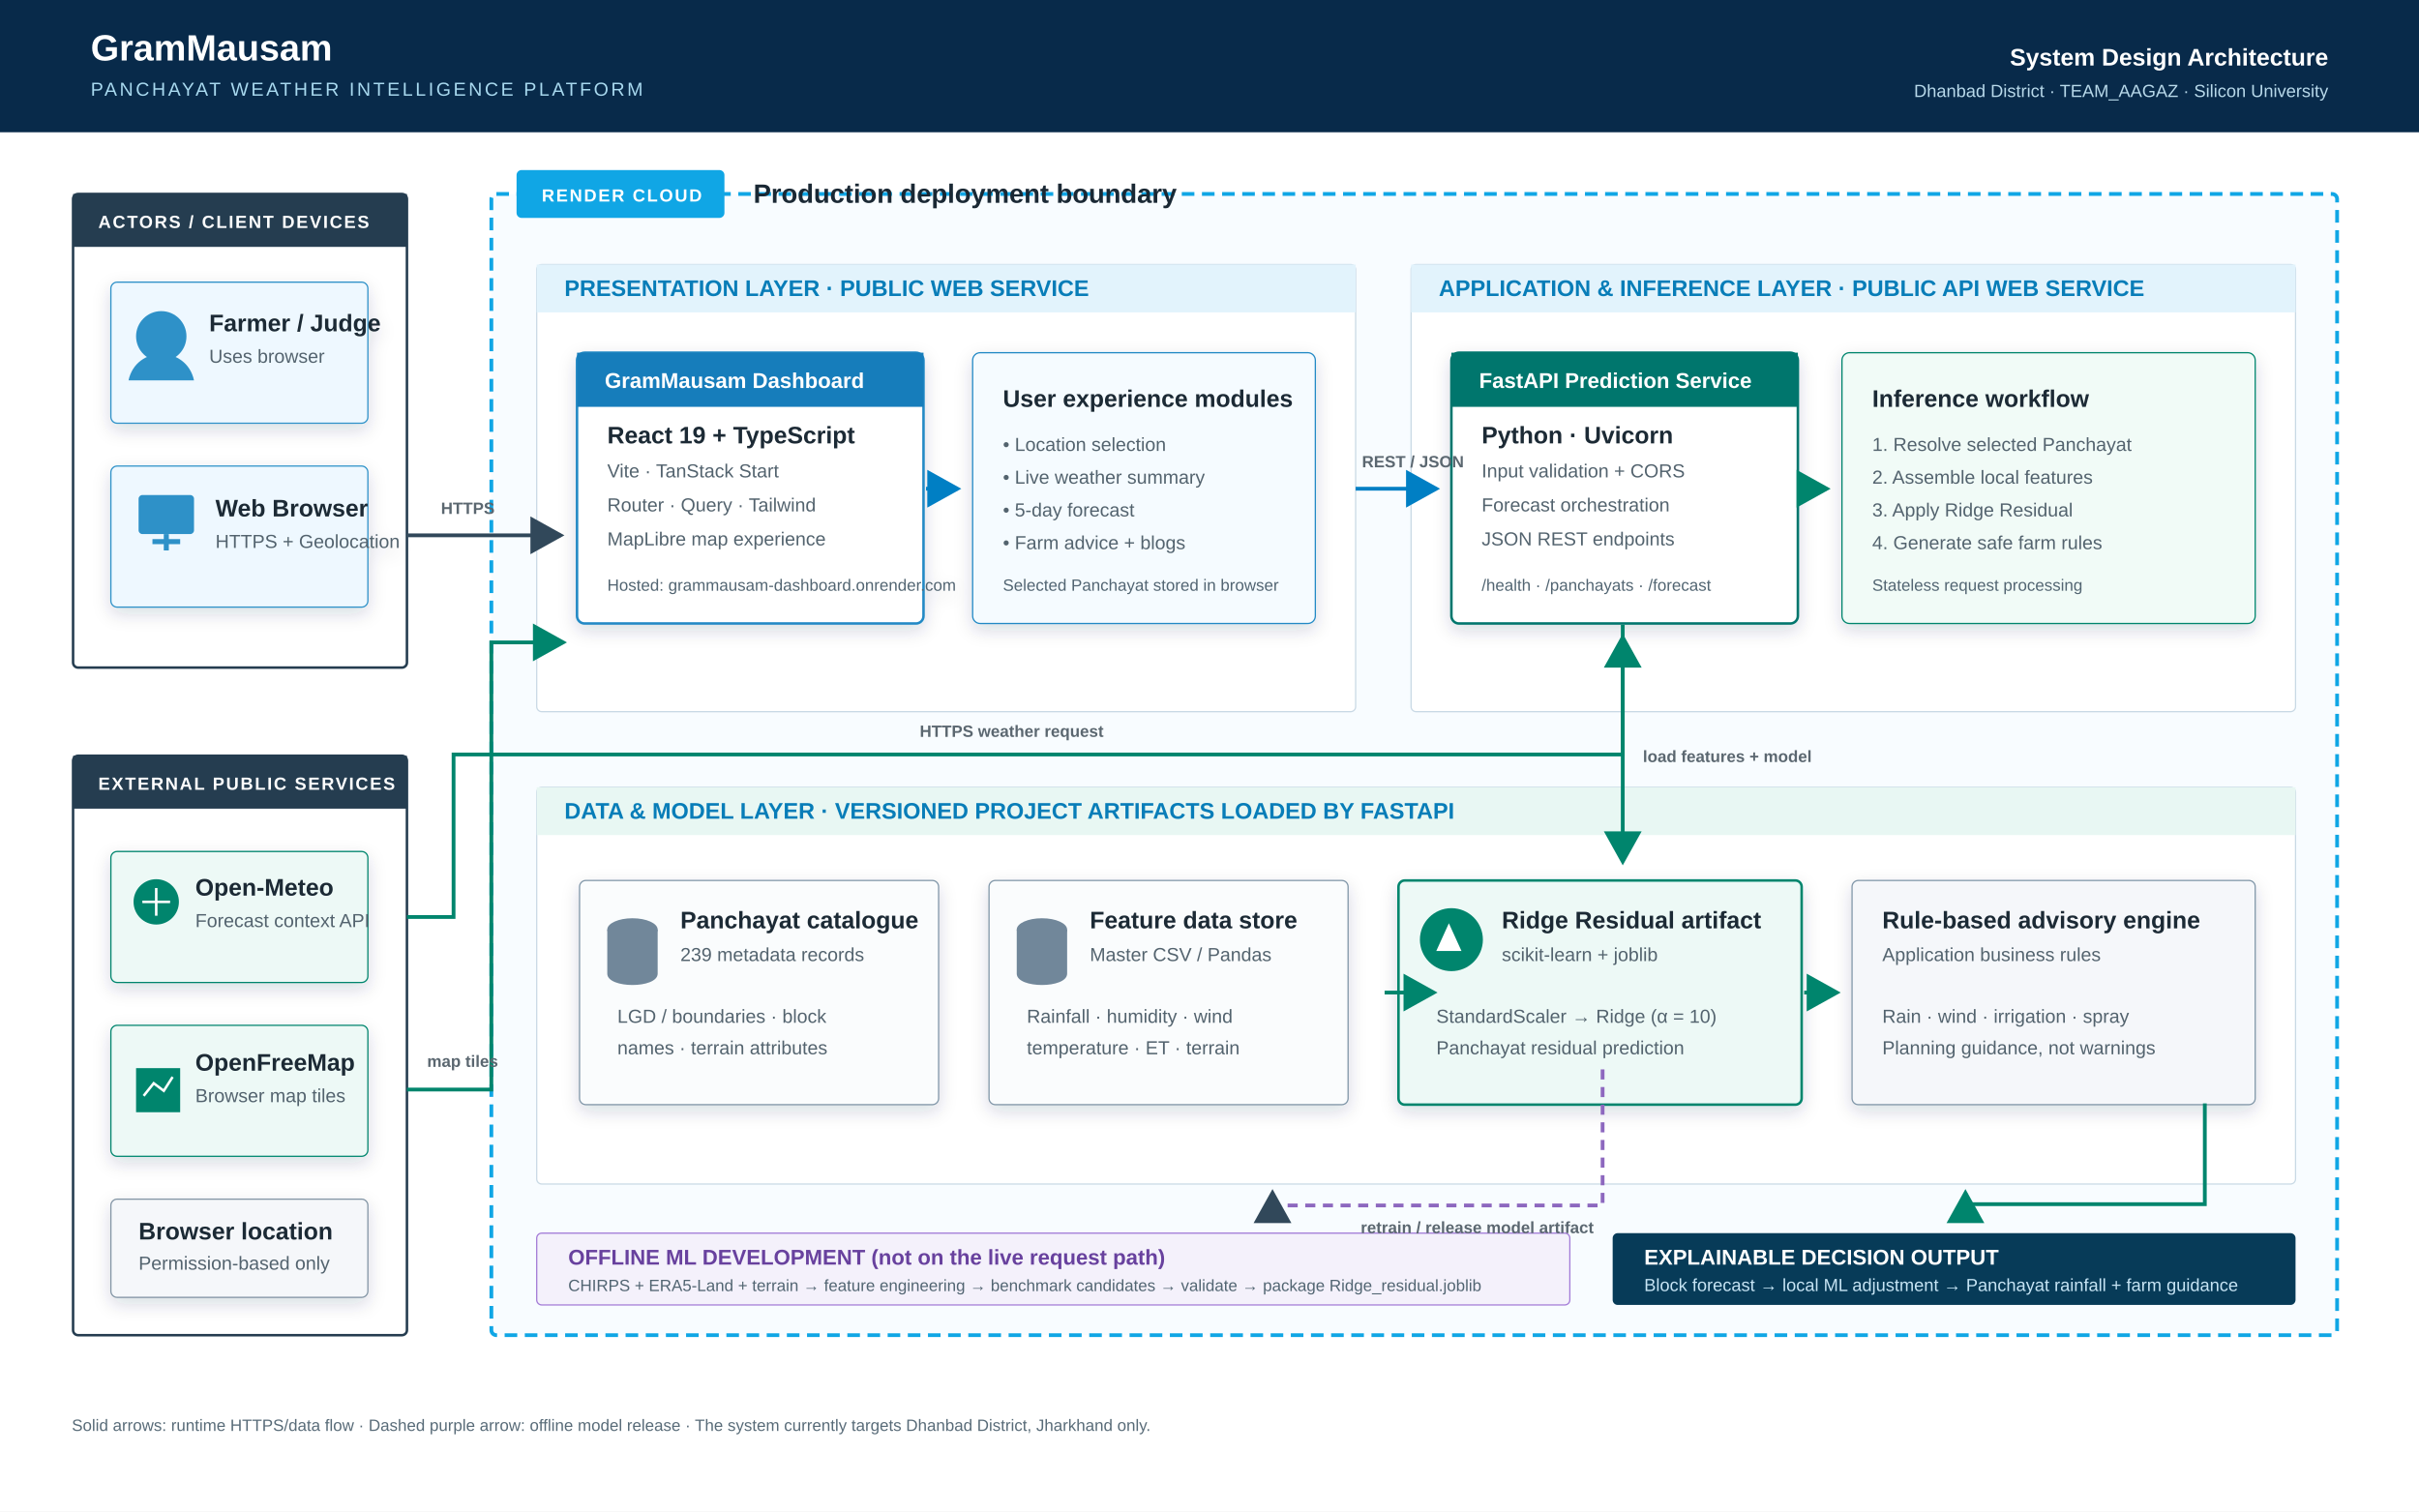
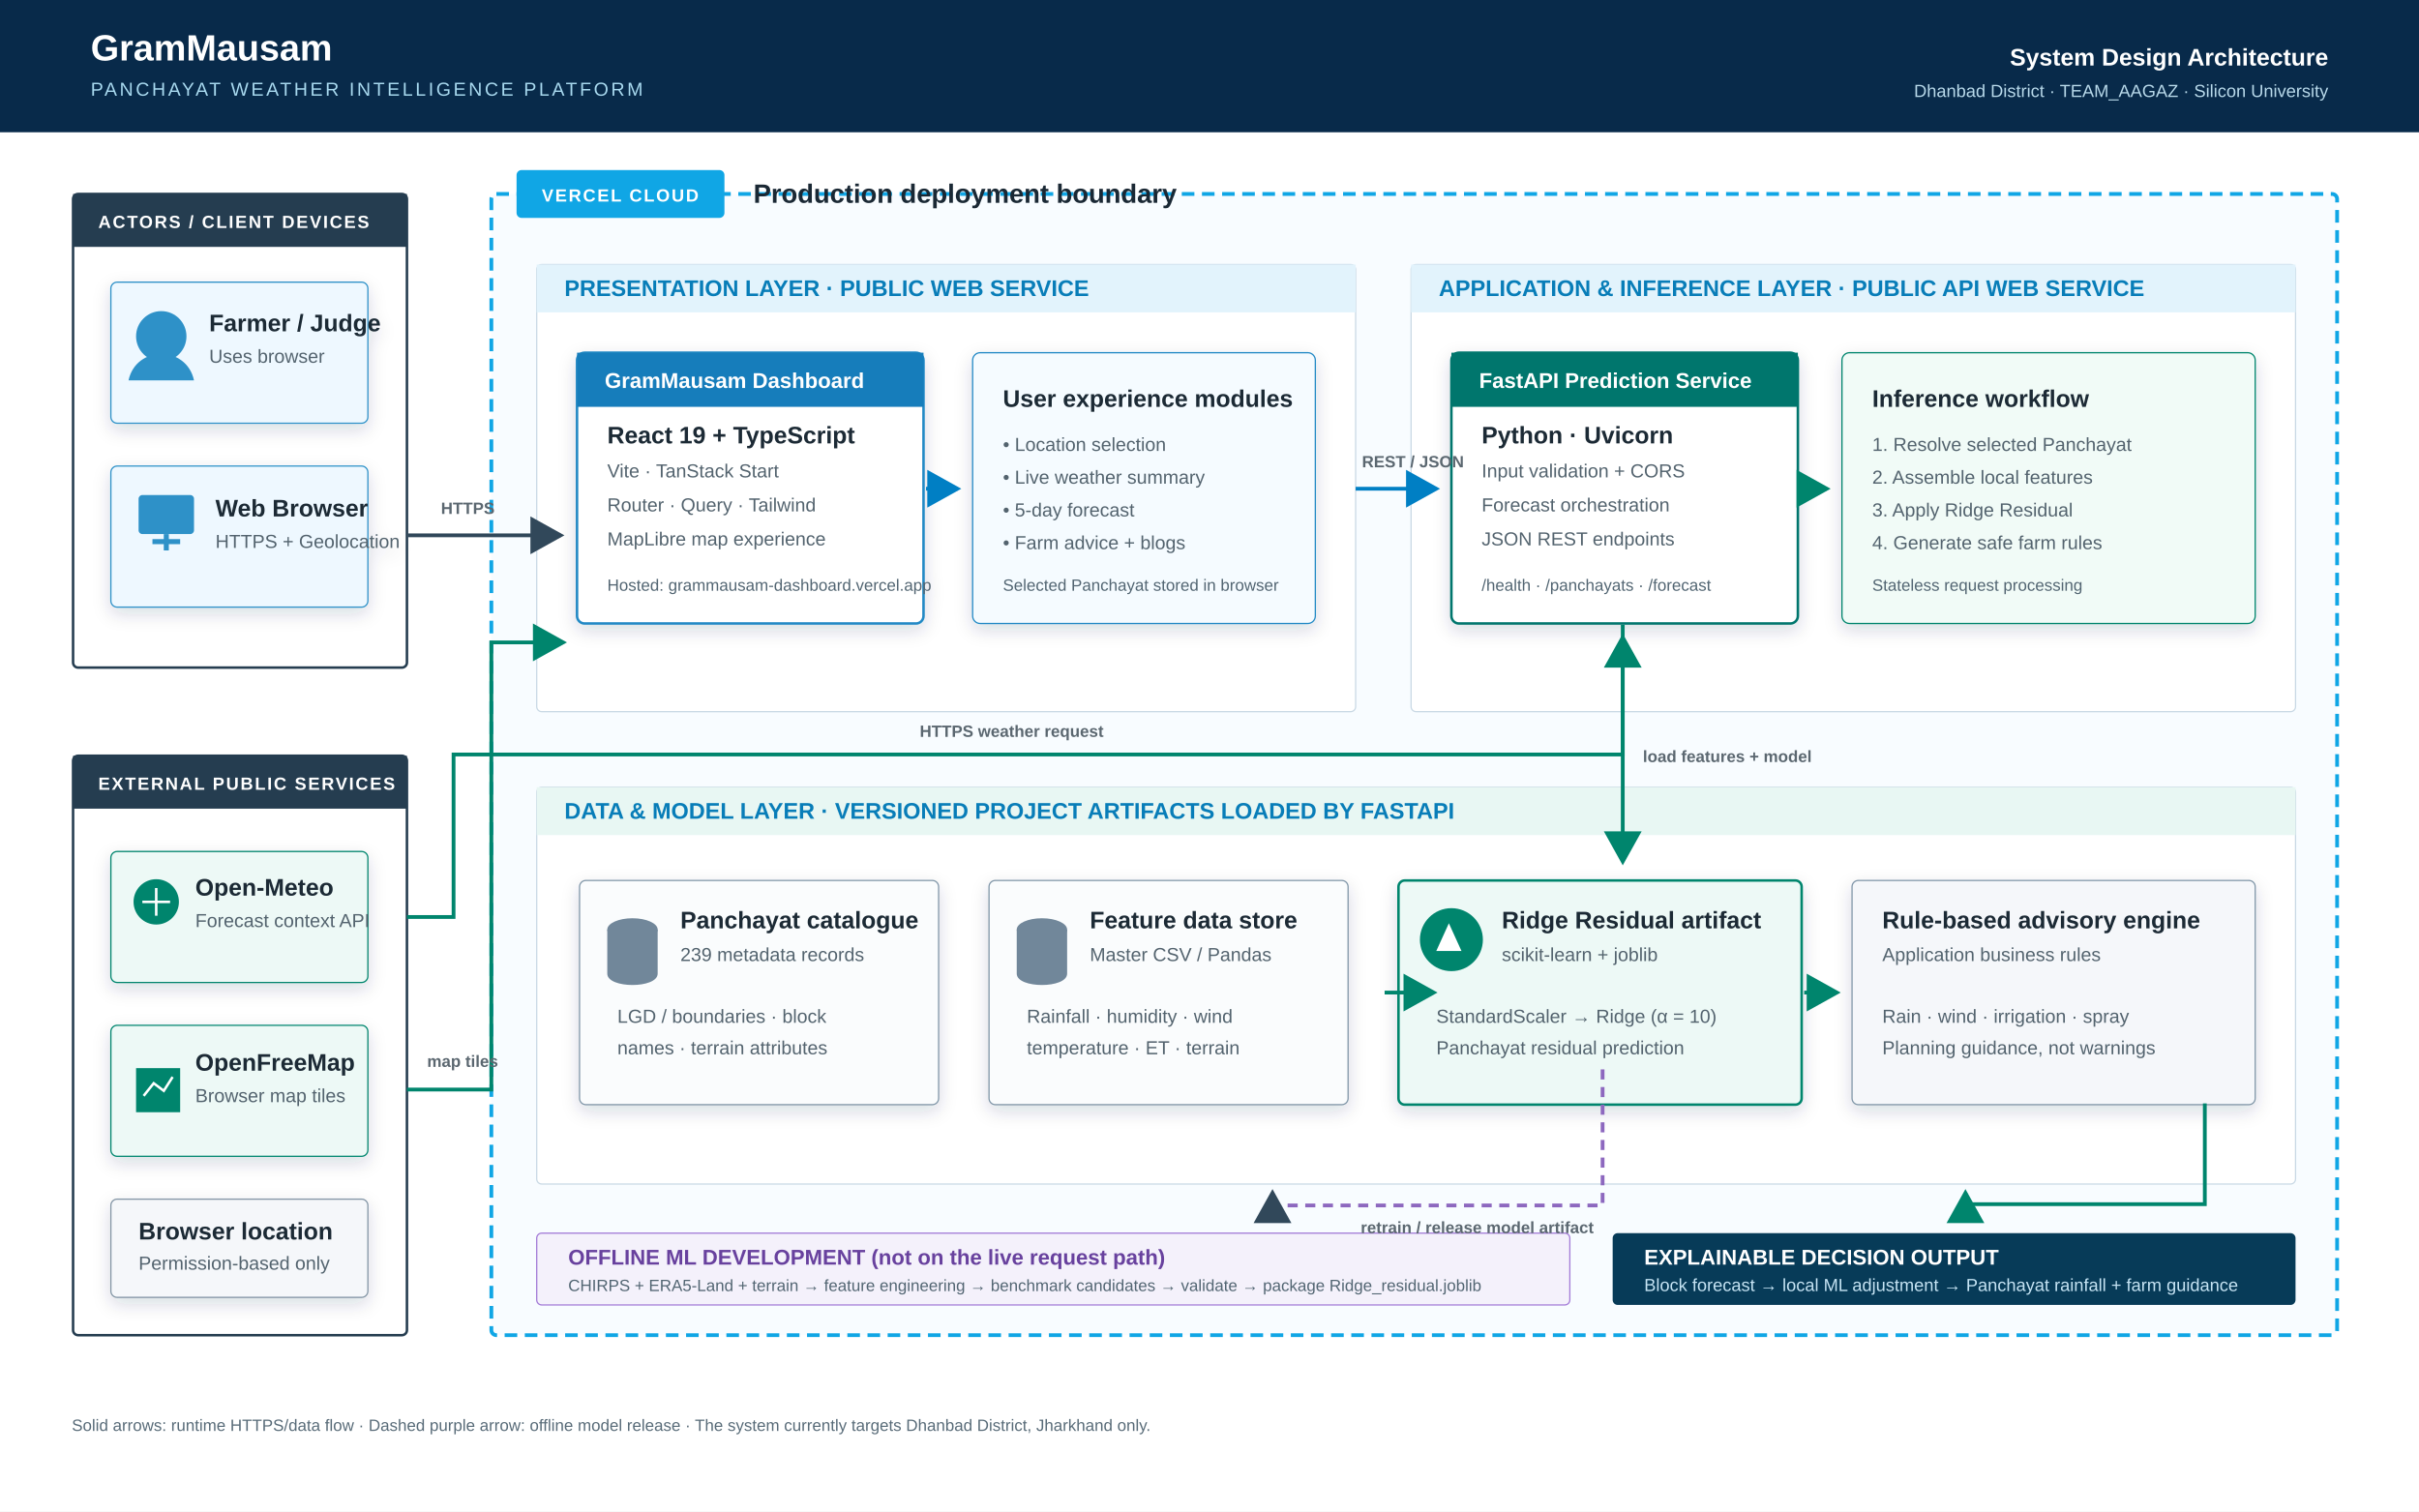
<svg xmlns="http://www.w3.org/2000/svg" width="1920" height="1200" viewBox="0 0 1920 1200" role="img" aria-labelledby="title desc">
  <defs>
    <filter id="shadow" x="-20%" y="-20%" width="140%" height="150%">
      <feDropShadow dx="0" dy="5" stdDeviation="7" flood-color="#102b45" flood-opacity=".16" />
    </filter>
    <marker id="dark-arrow" markerWidth="10" markerHeight="10" refX="8" refY="5" orient="auto">
      <path d="M0 0L9 5L0 10Z" fill="#31485a" />
    </marker>
    <marker id="blue-arrow" markerWidth="10" markerHeight="10" refX="8" refY="5" orient="auto">
      <path d="M0 0L9 5L0 10Z" fill="#007fc4" />
    </marker>
    <marker id="green-arrow" markerWidth="10" markerHeight="10" refX="8" refY="5" orient="auto">
      <path d="M0 0L9 5L0 10Z" fill="#00856d" />
    </marker>
    <style>
      text{font-family:Arial,Helvetica,sans-serif}.t{fill:#1a2834}.h{font-size:21px;font-weight:700;fill:#1a2834}.s{font-size:16px;fill:#495a66}.xs{font-size:13px;fill:#526572}.zone{font-size:18px;font-weight:700;fill:#087db8}.cap{font-size:14px;font-weight:700;letter-spacing:1.3px;fill:#fff}.node{font-size:19px;font-weight:700;fill:#1b2934}.product{font-size:15px;fill:#53636e}.arrow{font-size:13px;font-weight:700;fill:#5b6770}.white{font-size:17px;font-weight:700;fill:#fff}
    </style>
  </defs>
  <rect width="1920" height="1200" fill="#fff" />
  <rect x="0" y="0" width="1920" height="105" fill="#082a4a" />
  <text x="72" y="48" font-size="29" font-weight="700" fill="#fff">GramMausam</text>
  <text x="72" y="76" font-size="15" letter-spacing="2" fill="#a8d9ef">PANCHAYAT WEATHER INTELLIGENCE PLATFORM</text>
  <text x="1848" y="52" text-anchor="end" font-size="19" font-weight="700" fill="#fff">System Design Architecture</text>
  <text x="1848" y="77" text-anchor="end" font-size="14" fill="#b8d9ea">Dhanbad District · TEAM_AAGAZ · Silicon University</text>
  <rect x="58" y="154" width="265" height="376" rx="4" fill="#fff" stroke="#253d50" stroke-width="2" />
  <rect x="58" y="154" width="265" height="42" fill="#253d50" />
  <text x="78" y="181" class="cap">ACTORS / CLIENT DEVICES</text>
  <g filter="url(#shadow)">
    <rect x="88" y="224" width="204" height="112" rx="5" fill="#eef8ff" stroke="#2e91c8" />
    <circle cx="128" cy="267" r="20" fill="#2e91c8" />
    <path d="M102 302c6-28 46-28 52 0" fill="#2e91c8" />
    <text x="166" y="263" class="node">Farmer / Judge</text>
    <text x="166" y="288" class="product">Uses browser</text>
  </g>
  <g filter="url(#shadow)">
    <rect x="88" y="370" width="204" height="112" rx="5" fill="#eef8ff" stroke="#2e91c8" />
    <rect x="110" y="393" width="44" height="31" rx="3" fill="#2e91c8" />
    <path d="M121 430h22m-11-6v13" stroke="#2e91c8" stroke-width="4" />
    <text x="171" y="410" class="node">Web Browser</text>
    <text x="171" y="435" class="product">HTTPS + Geolocation</text>
  </g>
  <rect x="58" y="600" width="265" height="460" rx="4" fill="#fff" stroke="#253d50" stroke-width="2" />
  <rect x="58" y="600" width="265" height="42" fill="#253d50" />
  <text x="78" y="627" class="cap">EXTERNAL PUBLIC SERVICES</text>
  <g filter="url(#shadow)">
    <rect x="88" y="676" width="204" height="104" rx="5" fill="#edf9f6" stroke="#00856d" />
    <circle cx="124" cy="716" r="18" fill="#00856d" />
    <path d="M113 716h22M124 705v22" stroke="#fff" stroke-width="2" />
    <text x="155" y="711" class="node">Open-Meteo</text>
    <text x="155" y="736" class="product">Forecast context API</text>
  </g>
  <g filter="url(#shadow)">
    <rect x="88" y="814" width="204" height="104" rx="5" fill="#edf9f6" stroke="#00856d" />
    <path d="M108 848h35v35h-35z" fill="#00856d" />
    <path d="M114 870l8-10 8 6 7-11" fill="none" stroke="#fff" stroke-width="2" />
    <text x="155" y="850" class="node">OpenFreeMap</text>
    <text x="155" y="875" class="product">Browser map tiles</text>
  </g>
  <g filter="url(#shadow)">
    <rect x="88" y="952" width="204" height="78" rx="5" fill="#f5f7fa" stroke="#8395a5" />
    <text x="110" y="984" class="node">Browser location</text>
    <text x="110" y="1008" class="product">Permission-based only</text>
  </g>
  <rect x="390" y="154" width="1465" height="906" rx="4" fill="#f8fcff" stroke="#10a6e5" stroke-width="3" stroke-dasharray="10 6" />
  <rect x="410" y="135" width="165" height="38" rx="4" fill="#10a6e5" />
-   <text x="430" y="160" class="cap">RENDER CLOUD</text>
+   <text x="430" y="160" class="cap">VERCEL CLOUD</text>
  <text x="598" y="161" class="h">Production deployment boundary</text>
  <rect x="426" y="210" width="650" height="355" rx="4" fill="#fff" stroke="#c9d9e5" />
  <rect x="426" y="210" width="650" height="38" fill="#e2f3fc" />
  <text x="448" y="235" class="zone">PRESENTATION LAYER · PUBLIC WEB SERVICE</text>
  <g filter="url(#shadow)">
    <rect x="458" y="280" width="275" height="215" rx="6" fill="#fff" stroke="#2389c5" stroke-width="2" />
    <rect x="458" y="280" width="275" height="43" fill="#197dbb" />
    <text x="480" y="308" class="white">GramMausam Dashboard</text>
    <text x="482" y="352" class="node">React 19 + TypeScript</text>
    <text x="482" y="379" class="product">Vite · TanStack Start</text>
    <text x="482" y="406" class="product">Router · Query · Tailwind</text>
    <text x="482" y="433" class="product">MapLibre map experience</text>
-     <text x="482" y="469" class="xs">Hosted: grammausam-dashboard.onrender.com</text>
+     <text x="482" y="469" class="xs">Hosted: grammausam-dashboard.vercel.app</text>
  </g>
  <g filter="url(#shadow)">
    <rect x="772" y="280" width="272" height="215" rx="6" fill="#f5fbff" stroke="#2389c5" />
    <text x="796" y="323" class="node">User experience modules</text>
    <text x="796" y="358" class="product">• Location selection</text>
    <text x="796" y="384" class="product">• Live weather summary</text>
    <text x="796" y="410" class="product">• 5-day forecast</text>
    <text x="796" y="436" class="product">• Farm advice + blogs</text>
    <text x="796" y="469" class="xs">Selected Panchayat stored in browser</text>
  </g>
  <path d="M735 388H760" stroke="#007fc4" stroke-width="3" marker-end="url(#blue-arrow)" />
  <rect x="1120" y="210" width="702" height="355" rx="4" fill="#fff" stroke="#c9d9e5" />
  <rect x="1120" y="210" width="702" height="38" fill="#e2f3fc" />
  <text x="1142" y="235" class="zone">APPLICATION &amp; INFERENCE LAYER · PUBLIC API WEB SERVICE</text>
  <g filter="url(#shadow)">
    <rect x="1152" y="280" width="275" height="215" rx="6" fill="#fff" stroke="#00766d" stroke-width="2" />
    <rect x="1152" y="280" width="275" height="43" fill="#00766d" />
    <text x="1174" y="308" class="white">FastAPI Prediction Service</text>
    <text x="1176" y="352" class="node">Python · Uvicorn</text>
    <text x="1176" y="379" class="product">Input validation + CORS</text>
    <text x="1176" y="406" class="product">Forecast orchestration</text>
    <text x="1176" y="433" class="product">JSON REST endpoints</text>
    <text x="1176" y="469" class="xs">/health · /panchayats · /forecast</text>
  </g>
  <g filter="url(#shadow)">
    <rect x="1462" y="280" width="328" height="215" rx="6" fill="#f1fbf7" stroke="#00856d" />
    <text x="1486" y="323" class="node">Inference workflow</text>
    <text x="1486" y="358" class="product">1. Resolve selected Panchayat</text>
    <text x="1486" y="384" class="product">2. Assemble local features</text>
    <text x="1486" y="410" class="product">3. Apply Ridge Residual</text>
    <text x="1486" y="436" class="product">4. Generate safe farm rules</text>
    <text x="1486" y="469" class="xs">Stateless request processing</text>
  </g>
  <path d="M1429 388H1450" stroke="#00856d" stroke-width="3" marker-end="url(#green-arrow)" />
  <rect x="426" y="625" width="1396" height="315" rx="4" fill="#fff" stroke="#c9d9e5" />
  <rect x="426" y="625" width="1396" height="38" fill="#e8f7f3" />
  <text x="448" y="650" class="zone" fill="#00856d">DATA &amp; MODEL LAYER · VERSIONED PROJECT ARTIFACTS LOADED BY FASTAPI</text>
  <g filter="url(#shadow)">
    <rect x="460" y="699" width="285" height="178" rx="5" fill="#fafcfd" stroke="#8096a8" />
    <ellipse cx="502" cy="738" rx="20" ry="9" fill="#71879a" />
    <path d="M482 738v35c0 12 40 12 40 0v-35" fill="#71879a" />
    <text x="540" y="737" class="node">Panchayat catalogue</text>
    <text x="540" y="763" class="product">239 metadata records</text>
    <text x="490" y="812" class="product">LGD / boundaries · block</text>
    <text x="490" y="837" class="product">names · terrain attributes</text>
  </g>
  <g filter="url(#shadow)">
    <rect x="785" y="699" width="285" height="178" rx="5" fill="#fafcfd" stroke="#8096a8" />
    <ellipse cx="827" cy="738" rx="20" ry="9" fill="#71879a" />
    <path d="M807 738v35c0 12 40 12 40 0v-35" fill="#71879a" />
    <text x="865" y="737" class="node">Feature data store</text>
    <text x="865" y="763" class="product">Master CSV / Pandas</text>
    <text x="815" y="812" class="product">Rainfall · humidity · wind</text>
    <text x="815" y="837" class="product">temperature · ET · terrain</text>
  </g>
  <g filter="url(#shadow)">
    <rect x="1110" y="699" width="320" height="178" rx="5" fill="#edf9f6" stroke="#00856d" stroke-width="2" />
    <circle cx="1152" cy="746" r="25" fill="#00856d" />
    <path d="M1140 755l10-22 10 22z" fill="#fff" />
    <text x="1192" y="737" class="node">Ridge Residual artifact</text>
    <text x="1192" y="763" class="product">scikit-learn + joblib</text>
    <text x="1140" y="812" class="product">StandardScaler → Ridge (α = 10)</text>
    <text x="1140" y="837" class="product">Panchayat residual prediction</text>
  </g>
  <g filter="url(#shadow)">
    <rect x="1470" y="699" width="320" height="178" rx="5" fill="#f5f7fa" stroke="#8096a8" />
    <text x="1494" y="737" class="node">Rule-based advisory engine</text>
    <text x="1494" y="763" class="product">Application business rules</text>
    <text x="1494" y="812" class="product">Rain · wind · irrigation · spray</text>
    <text x="1494" y="837" class="product">Planning guidance, not warnings</text>
  </g>
  <rect x="426" y="979" width="820" height="57" rx="4" fill="#f4f1fb" stroke="#a37bd7" />
  <text x="451" y="1004" font-size="17" font-weight="700" fill="#68419e">OFFLINE ML DEVELOPMENT (not on the live request path)</text>
  <text x="451" y="1025" class="xs">CHIRPS + ERA5-Land + terrain → feature engineering → benchmark candidates → validate → package Ridge_residual.joblib</text>
  <path d="M1272 849V957H1010V947" fill="none" stroke="#8d68bf" stroke-width="3" stroke-dasharray="8 6" marker-end="url(#dark-arrow)" />
  <text x="1080" y="979" class="arrow">retrain / release model artifact</text>
  <rect x="1280" y="979" width="542" height="57" rx="4" fill="#073b58" />
  <text x="1305" y="1004" class="white">EXPLAINABLE DECISION OUTPUT</text>
  <text x="1305" y="1025" font-size="14" fill="#c6e4f4">Block forecast → local ML adjustment → Panchayat rainfall + farm guidance</text>
  <path d="M324 425H445" fill="none" stroke="#31485a" stroke-width="3" marker-end="url(#dark-arrow)" />
  <text x="350" y="408" class="arrow">HTTPS</text>
  <path d="M1076 388H1140" fill="none" stroke="#007fc4" stroke-width="3" marker-end="url(#blue-arrow)" />
  <text x="1081" y="371" class="arrow">REST / JSON</text>
  <path d="M323 865H390V510H447" fill="none" stroke="#00856d" stroke-width="3" marker-end="url(#green-arrow)" />
  <text x="339" y="847" class="arrow">map tiles</text>
  <path d="M323 728H360V599H1288V506" fill="none" stroke="#00856d" stroke-width="3" marker-end="url(#green-arrow)" />
  <text x="730" y="585" class="arrow">HTTPS weather request</text>
  <path d="M1288 496V684" fill="none" stroke="#00856d" stroke-width="3" marker-end="url(#green-arrow)" />
  <text x="1304" y="605" class="arrow">load features + model</text>
  <path d="M1099 788H1138" stroke="#00856d" stroke-width="3" marker-end="url(#green-arrow)" />
  <path d="M1432 788H1458" stroke="#00856d" stroke-width="3" marker-end="url(#green-arrow)" />
  <path d="M1750 876V956H1560V947" fill="none" stroke="#00856d" stroke-width="3" marker-end="url(#green-arrow)" />
  <text x="57" y="1136" font-size="13" fill="#586b78">Solid arrows: runtime HTTPS/data flow · Dashed purple arrow: offline model release · The system currently targets Dhanbad District, Jharkhand only.</text>
</svg>
